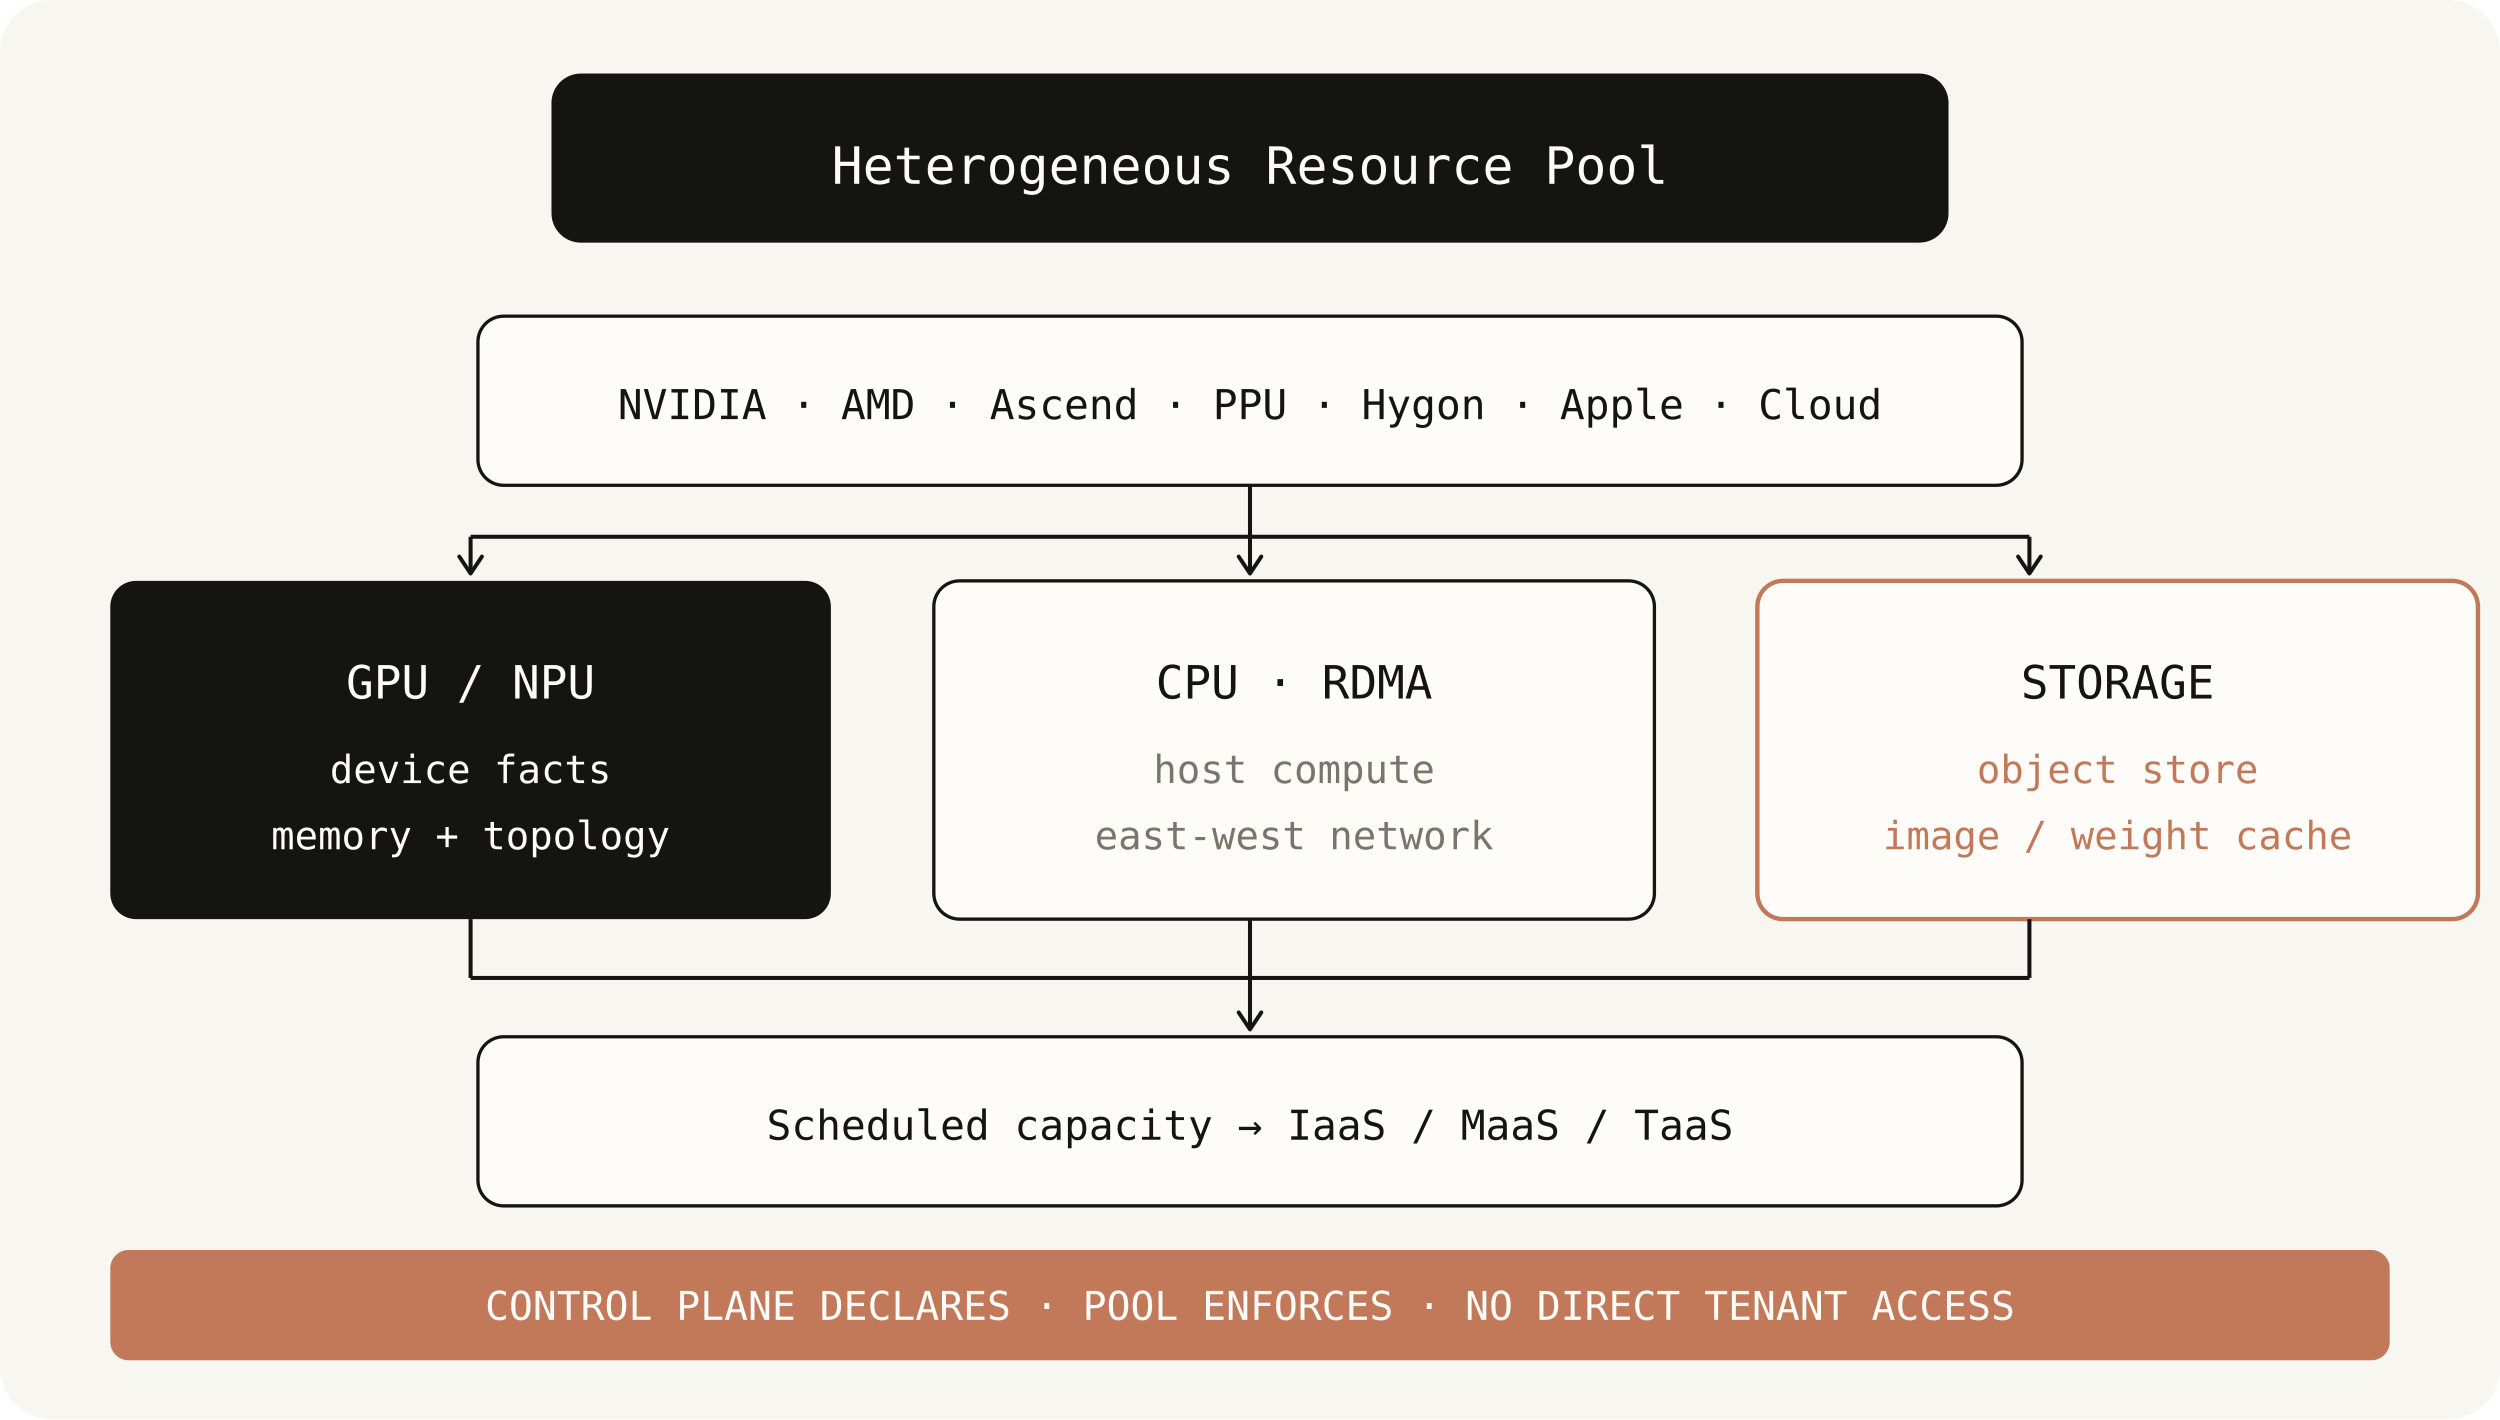
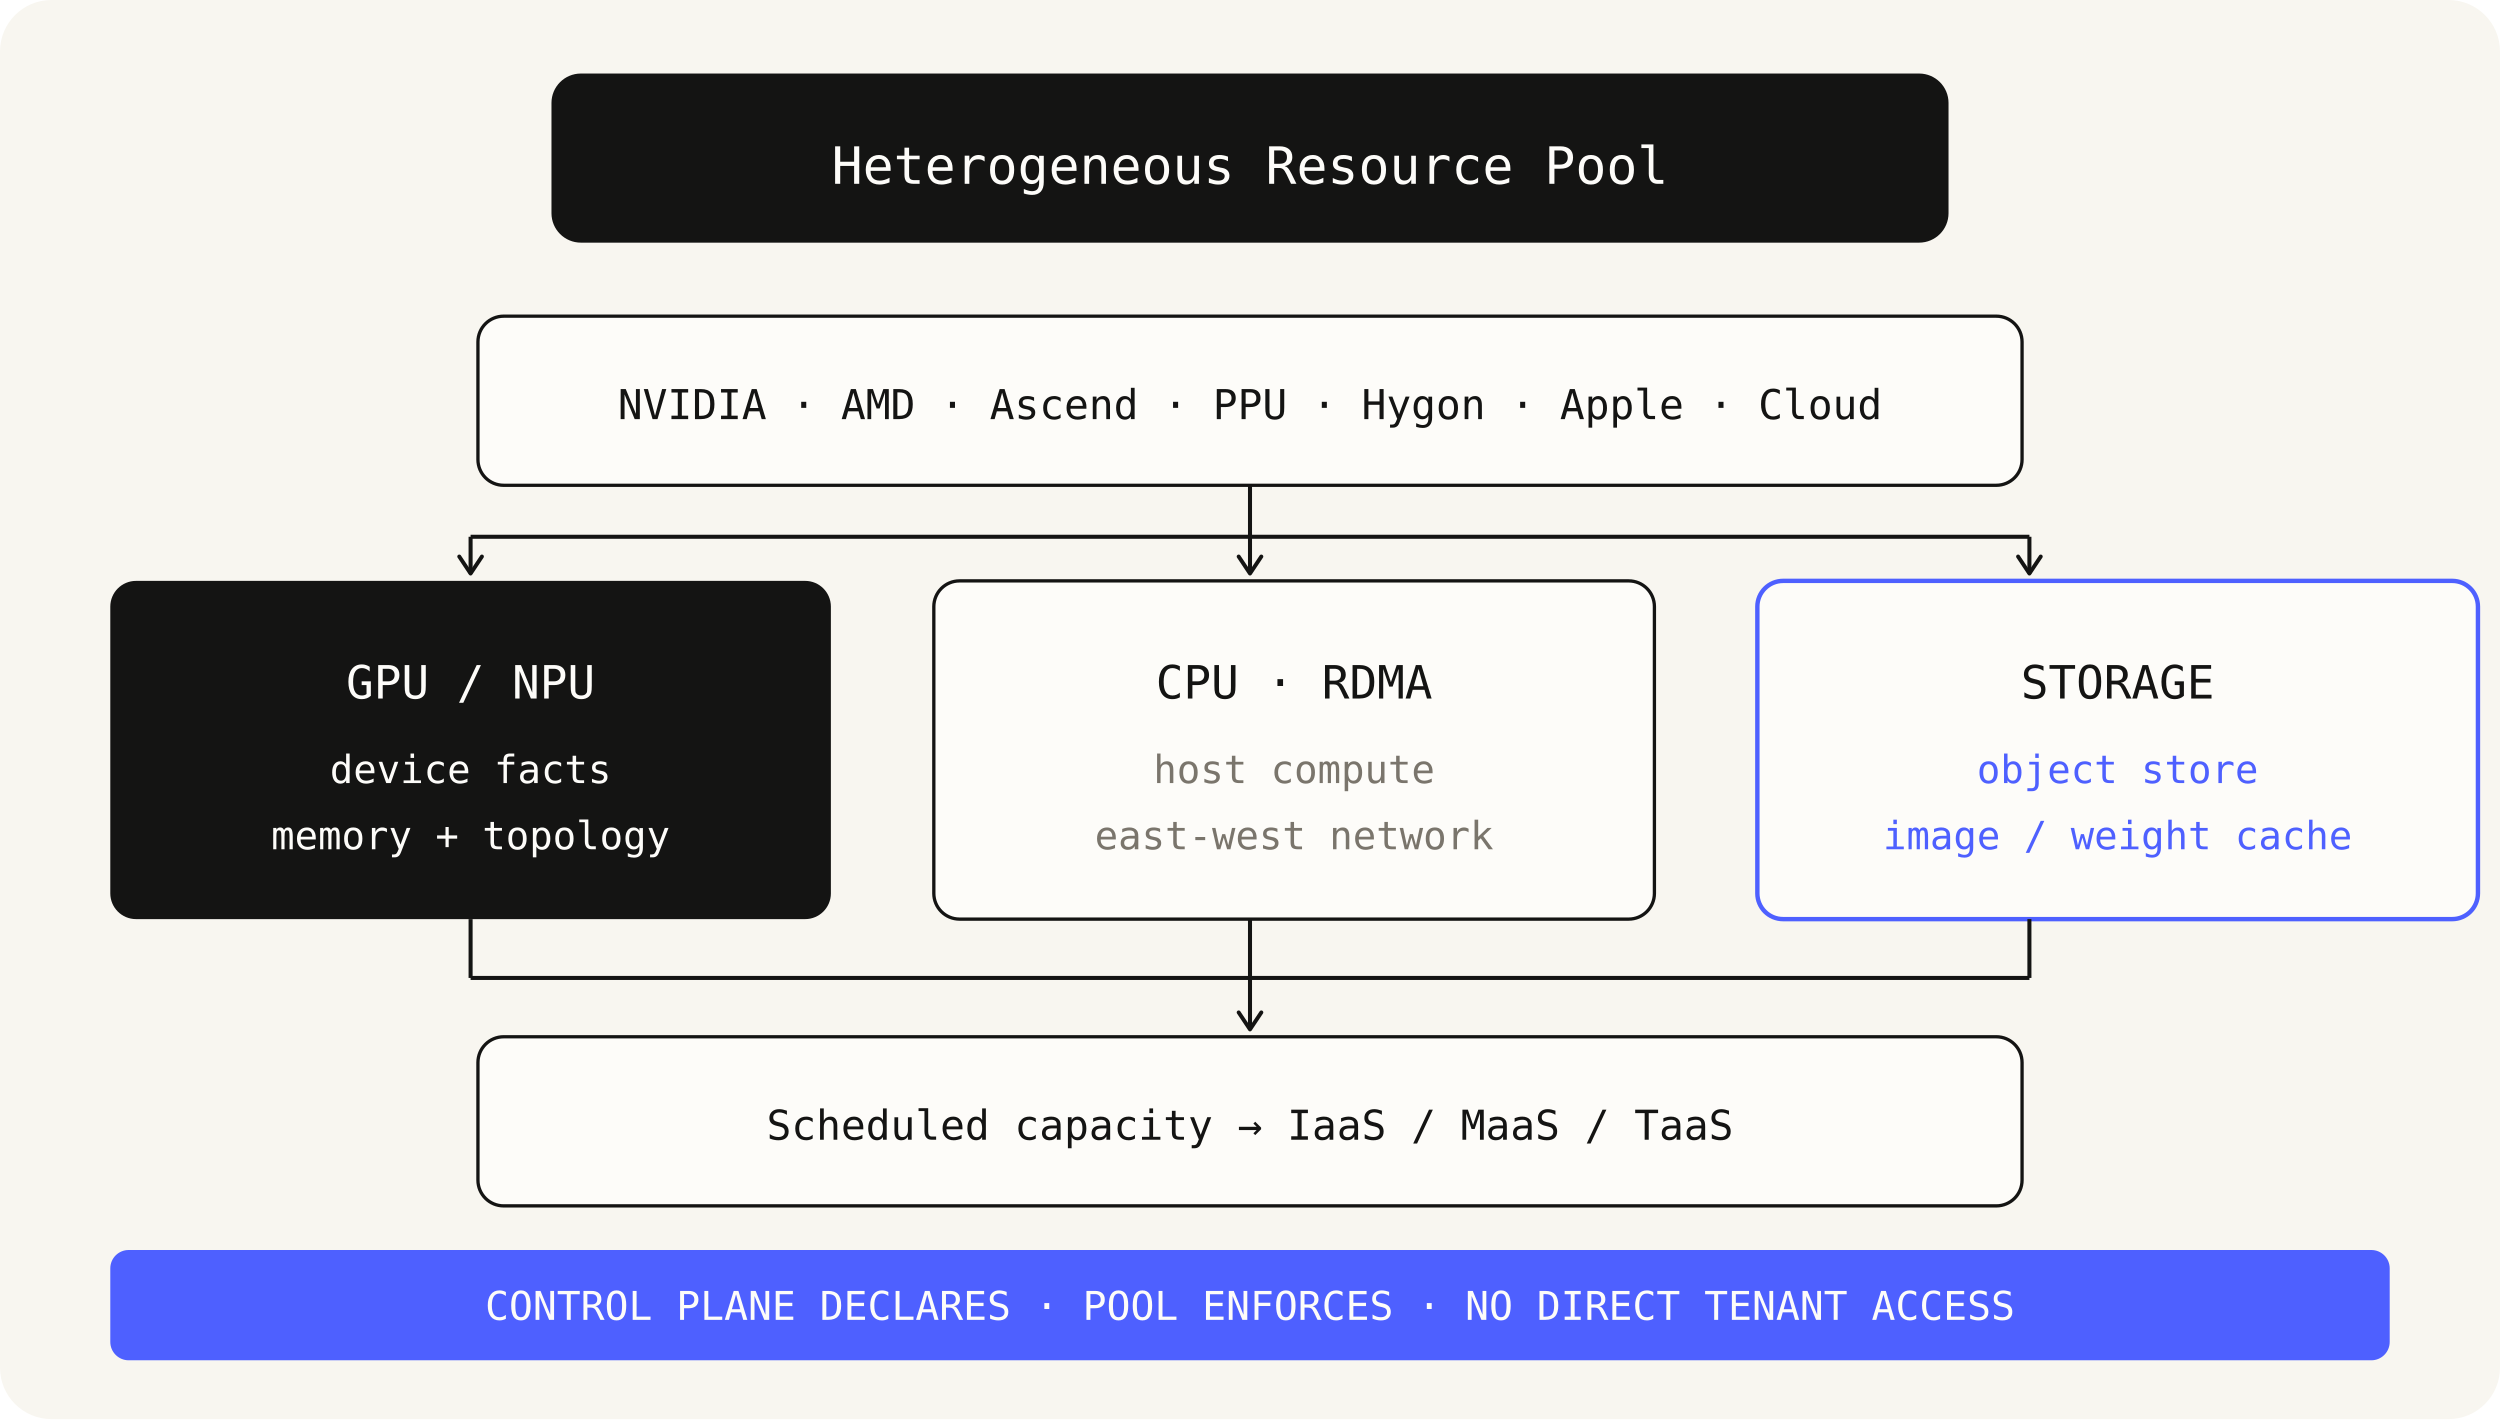
<svg xmlns="http://www.w3.org/2000/svg" viewBox="0 0 680 386" width="680" height="386" role="img">
  <defs>
    <marker id="arw" viewBox="0 0 10 10" refX="8" refY="5" markerWidth="7" markerHeight="7" orient="auto-start-reverse">
      <path d="M2 1L8 5L2 9" fill="none" stroke="#141413" stroke-width="1.4" stroke-linecap="round" stroke-linejoin="round" />
    </marker>
  </defs>
  <rect x="0" y="0" width="680" height="386" rx="14" fill="#F8F6F0" />
  <g font-family="Menlo, SFMono-Regular, Consolas, monospace">
    <rect x="150" y="20" width="380" height="46" rx="8" fill="#141413" />
    <text x="340" y="50" font-size="14" fill="#FDFCF9" text-anchor="middle">Heterogeneous Resource Pool</text>
    <rect x="130" y="86" width="420" height="46" rx="7" fill="#FDFCF9" stroke="#141413" stroke-width="0.9" />
    <text x="340" y="114" font-size="11.2" fill="#141413" text-anchor="middle">NVIDIA · AMD · Ascend · PPU · Hygon · Apple · Cloud</text>
    <path d="M340 132 L340 146 M128 146 L552 146" fill="none" stroke="#141413" stroke-width="1.1" />
    <path d="M128 146 L128 156" fill="none" stroke="#141413" stroke-width="1.1" marker-end="url(#arw)" />
    <path d="M340 146 L340 156" fill="none" stroke="#141413" stroke-width="1.1" marker-end="url(#arw)" />
    <path d="M552 146 L552 156" fill="none" stroke="#141413" stroke-width="1.1" marker-end="url(#arw)" />
    <rect x="30" y="158" width="196" height="92" rx="7" fill="#141413" />
    <text x="128" y="190" font-size="12.5" fill="#FDFCF9" text-anchor="middle">GPU / NPU</text>
    <text x="128" y="213" font-size="10.6" fill="#FDFCF9" text-anchor="middle">device facts</text>
    <text x="128" y="231" font-size="10.6" fill="#FDFCF9" text-anchor="middle">memory + topology</text>
    <rect x="254" y="158" width="196" height="92" rx="7" fill="#FDFCF9" stroke="#141413" stroke-width="0.9" />
    <text x="352" y="190" font-size="12.5" fill="#141413" text-anchor="middle">CPU · RDMA</text>
    <text x="352" y="213" font-size="10.6" fill="#7A756C" text-anchor="middle">host compute</text>
    <text x="352" y="231" font-size="10.6" fill="#7A756C" text-anchor="middle">east-west network</text>
-     <rect x="478" y="158" width="196" height="92" rx="7" fill="#FDFCF9" stroke="#C2795A" stroke-width="1.2" />
+     <rect x="478" y="158" width="196" height="92" rx="7" fill="#FDFCF9" stroke="#4E60FF" stroke-width="1.2" />
    <text x="576" y="190" font-size="12.5" fill="#141413" text-anchor="middle">STORAGE</text>
-     <text x="576" y="213" font-size="10.6" fill="#C2795A" text-anchor="middle">object store</text>
-     <text x="576" y="231" font-size="10.6" fill="#C2795A" text-anchor="middle">image / weight cache</text>
+     <text x="576" y="213" font-size="10.6" fill="#4E60FF" text-anchor="middle">object store</text>
+     <text x="576" y="231" font-size="10.6" fill="#4E60FF" text-anchor="middle">image / weight cache</text>
    <path d="M128 250 L128 266 M340 250 L340 266 M552 250 L552 266 M128 266 L552 266" fill="none" stroke="#141413" stroke-width="1.1" />
    <path d="M340 266 L340 280" fill="none" stroke="#141413" stroke-width="1.1" marker-end="url(#arw)" />
    <rect x="130" y="282" width="420" height="46" rx="7" fill="#FDFCF9" stroke="#141413" stroke-width="0.9" />
    <text x="340" y="310" font-size="11.2" fill="#141413" text-anchor="middle">Scheduled capacity → IaaS / MaaS / TaaS</text>
-     <rect x="30" y="340" width="620" height="30" rx="5" fill="#C2795A" />
+     <rect x="30" y="340" width="620" height="30" rx="5" fill="#4E60FF" />
    <text x="340" y="359" font-size="10.8" fill="#FDFCF9" text-anchor="middle">CONTROL PLANE DECLARES · POOL ENFORCES · NO DIRECT TENANT ACCESS</text>
  </g>
</svg>
